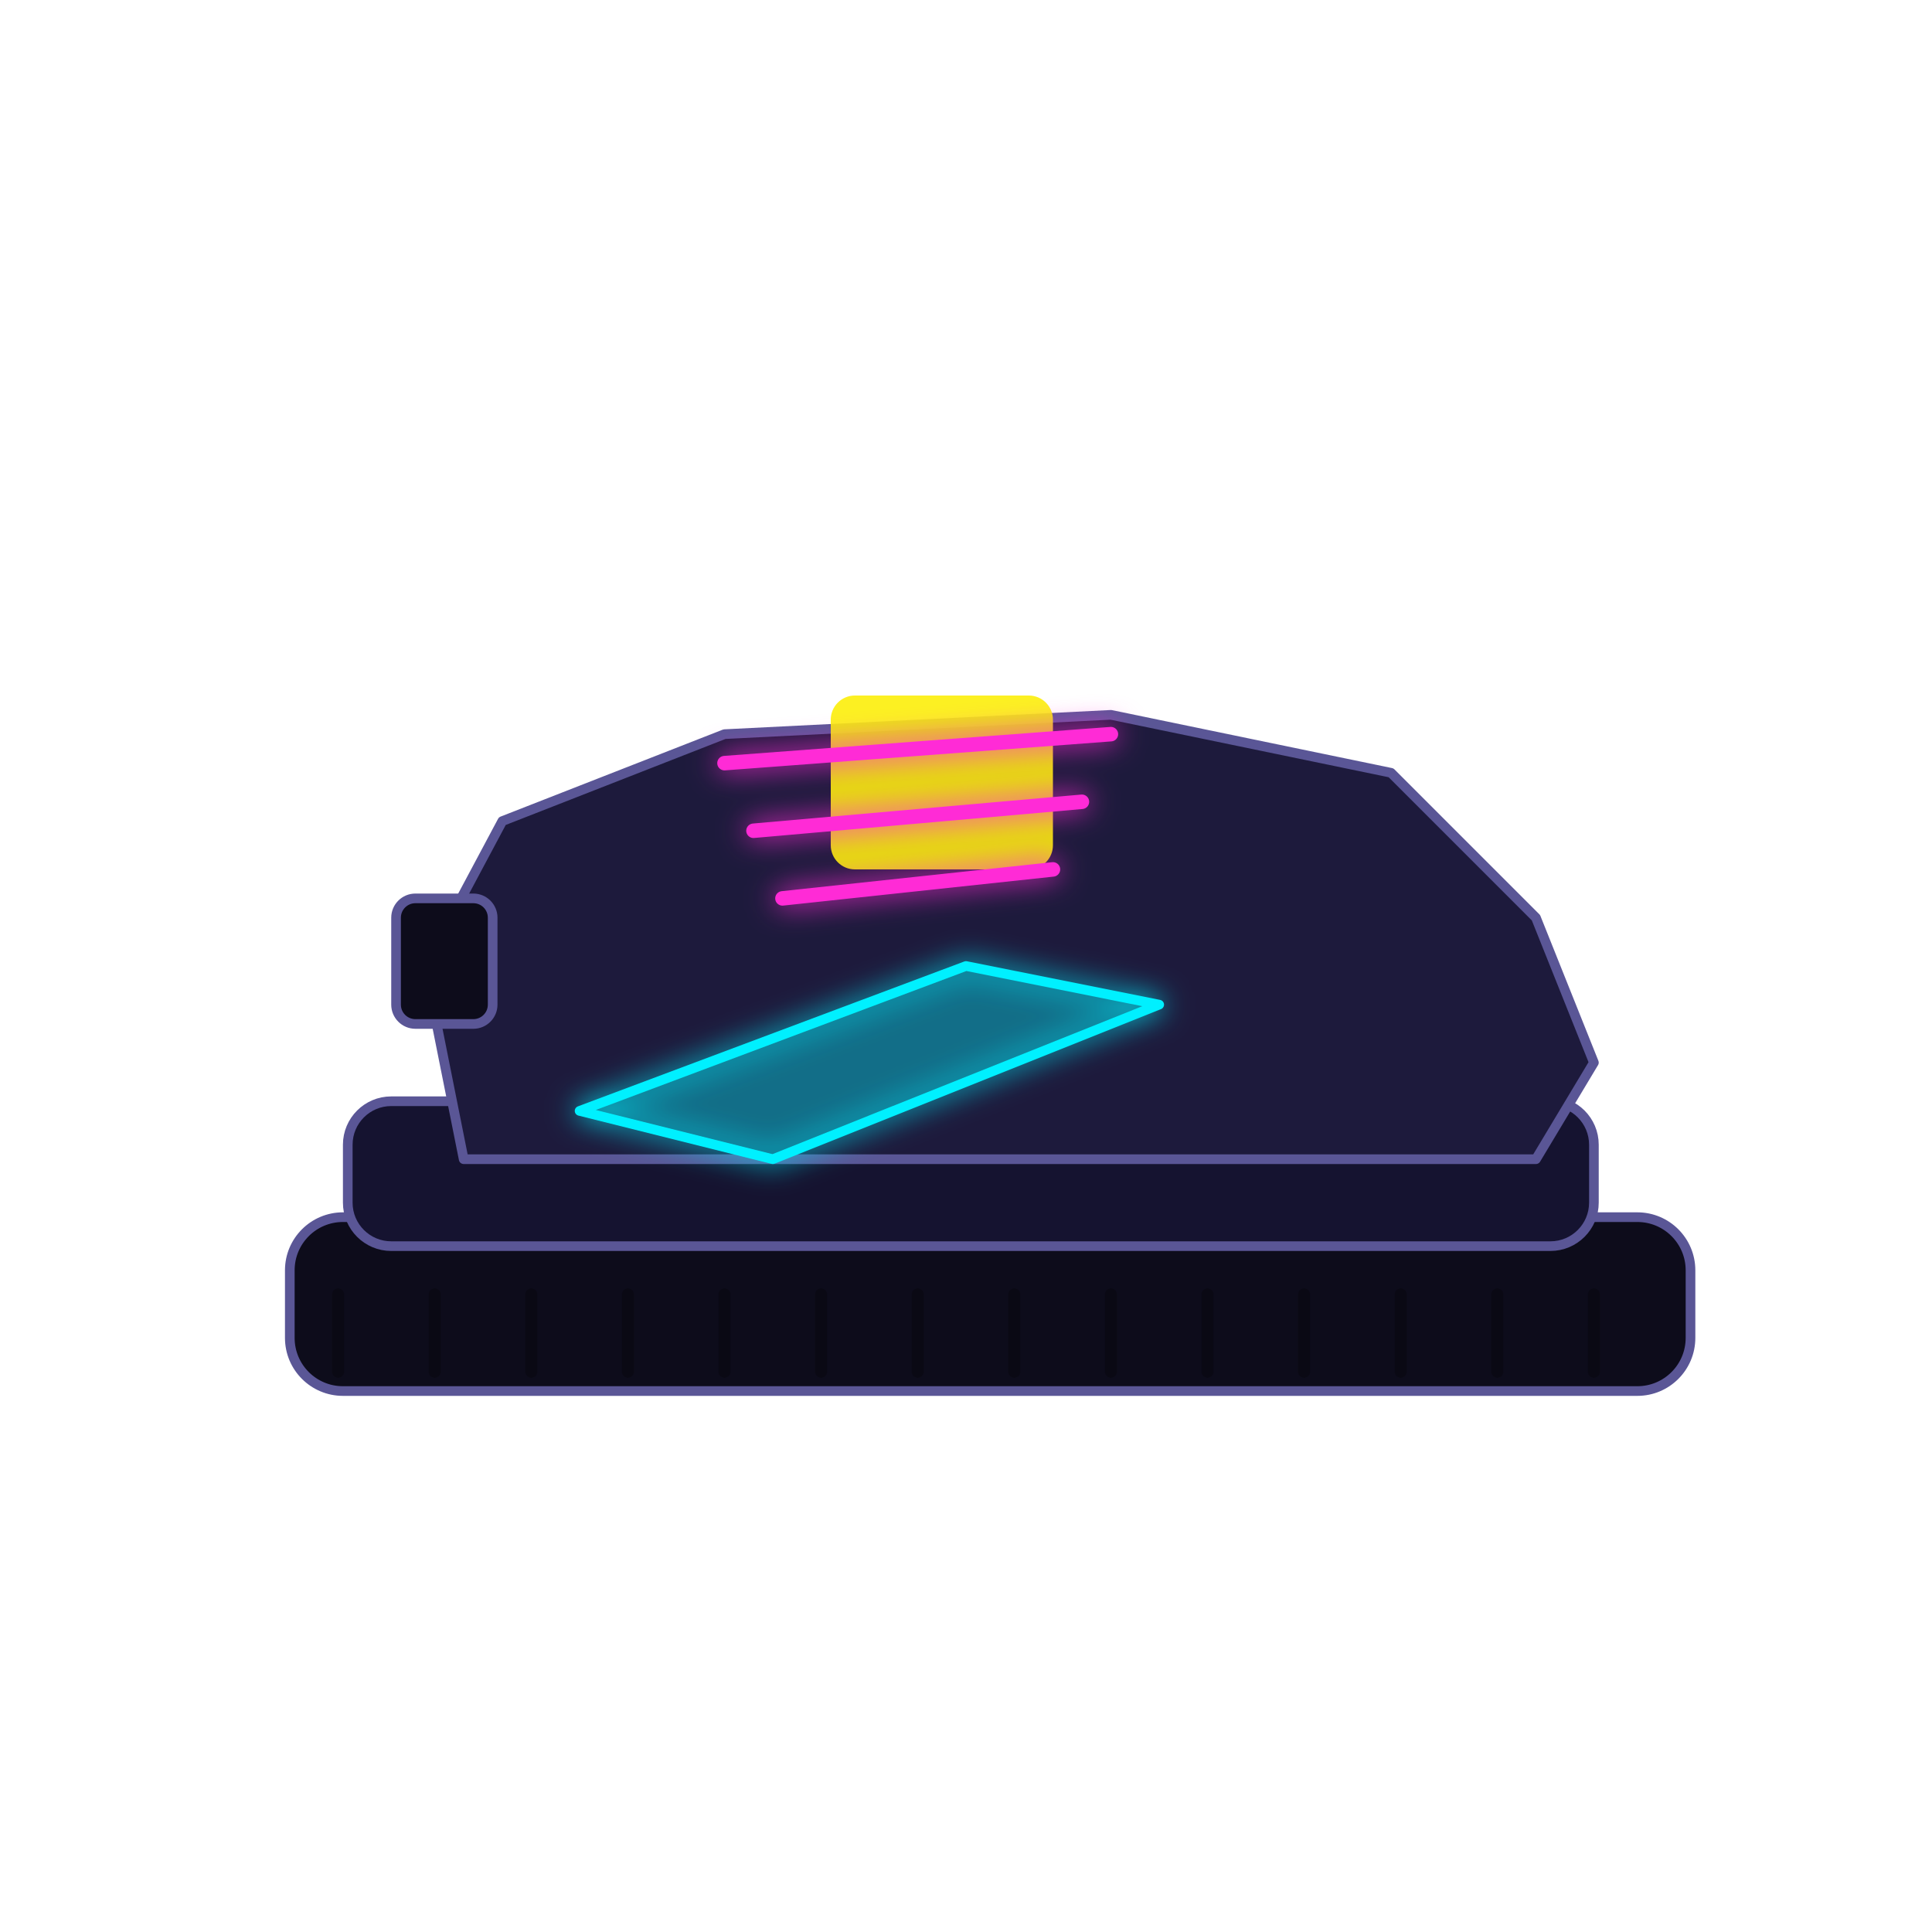
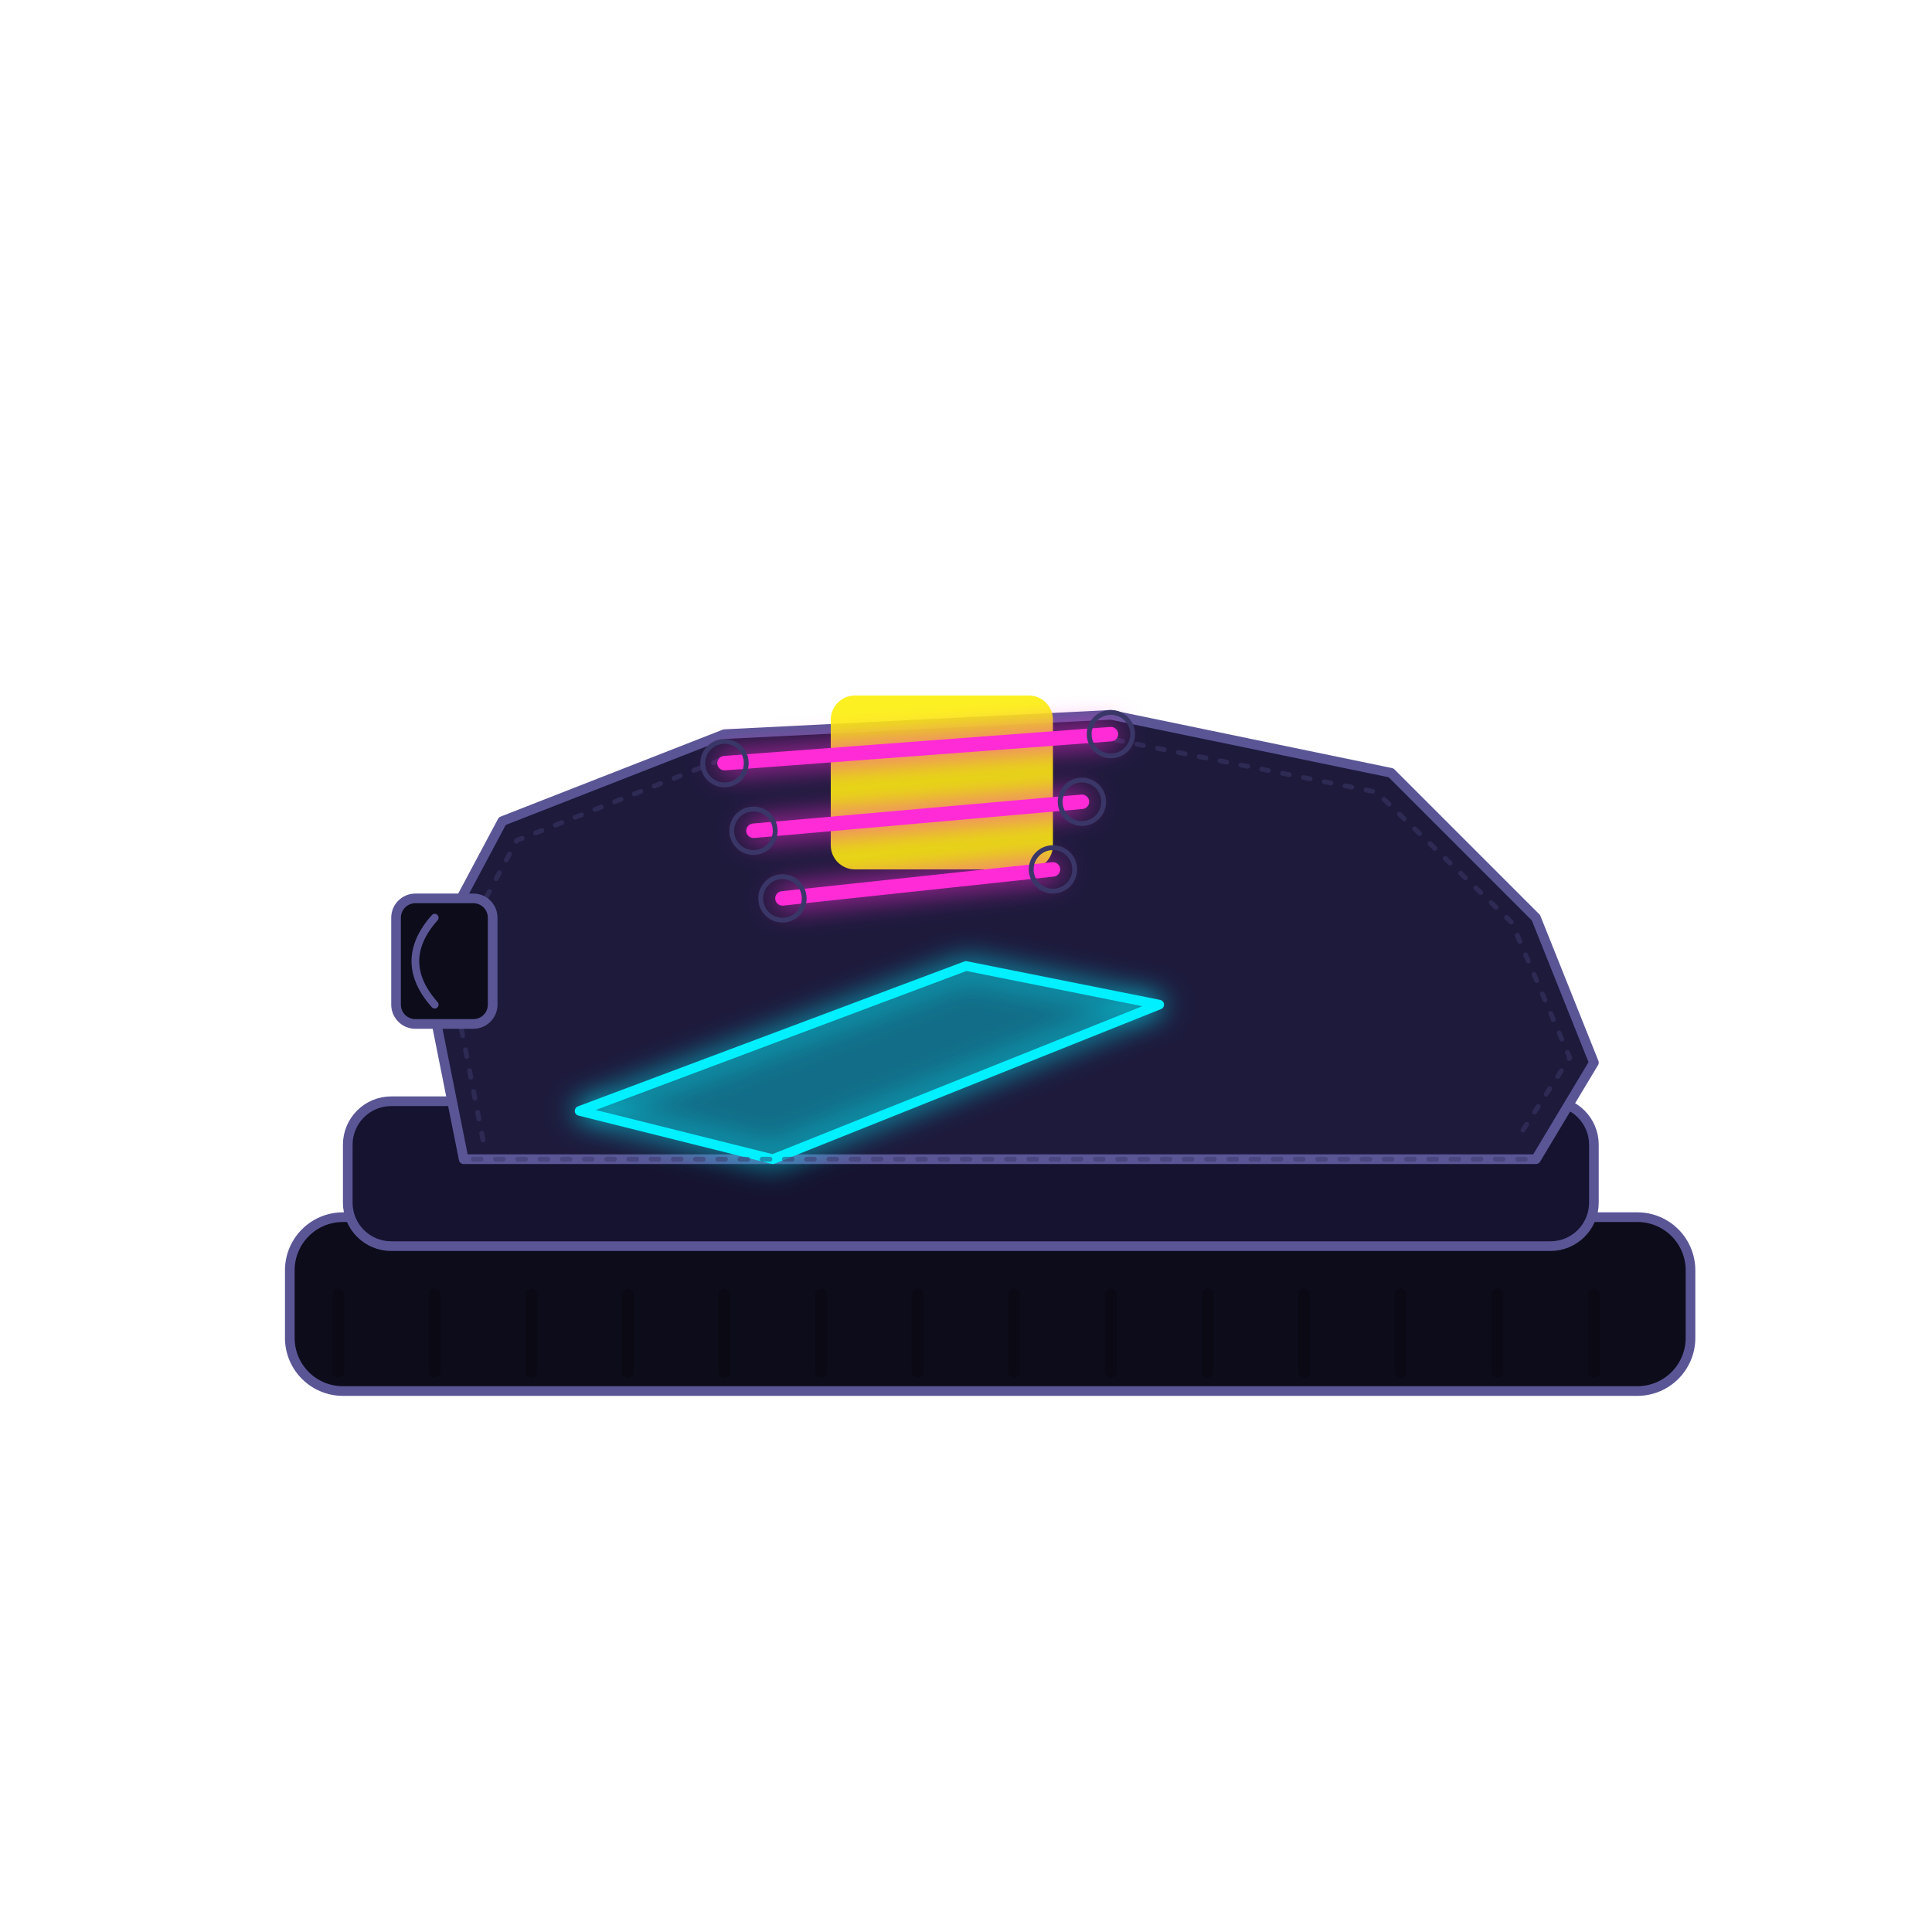
<svg xmlns="http://www.w3.org/2000/svg" viewBox="0 0 400 400" width="400" height="400">
  <defs>
    <filter id="n" x="-50%" y="-50%" width="200%" height="200%" color-interpolation-filters="sRGB">
      <feGaussianBlur stdDeviation="3" result="b" />
      <feMerge>
        <feMergeNode in="b" />
        <feMergeNode in="SourceGraphic" />
      </feMerge>
    </filter>
  </defs>
  <g stroke-linejoin="round" stroke-linecap="round" fill="none">
    <rect x="60" y="252" width="290" height="36" rx="11" fill="#0d0c1b" stroke="#5a5696" stroke-width="2" />
    <rect x="72" y="228" width="258" height="30" rx="9" fill="#151330" stroke="#5a5696" stroke-width="2" />
    <path d="M96 240L88 200L104 170L150 152L230 148L288 160L318 190L330 220L318 240Z" fill="#1d1a3c" stroke="#5a5696" stroke-width="2" />
+     <path d="M100 236L93 200L107 174L150 157L230 153L285 164L313 191L325 219L314 236" stroke="#3a3768" stroke-width="1" stroke-dasharray="1.4 3" stroke-opacity=".55" />
    <path d="M120 230L200 200L240 208L160 240Z" fill="#00f0ff" fill-opacity=".22" stroke="#00f0ff" stroke-width="2" filter="url(#n)" />
    <rect x="82" y="186" width="20" height="26" rx="4" fill="#0d0c1b" stroke="#5a5696" stroke-width="2" />
+     <path d="M90 190Q82 199 90 208" stroke="#5a5696" stroke-width="1.6" />
    <rect x="172" y="144" width="46" height="36" rx="5" fill="#fcee0a" fill-opacity=".9" stroke="none" />
    <path d="M150 158L230 152M156 172L224 166M162 186L218 180" stroke="#ff2bd6" stroke-width="3" filter="url(#n)" />
+     <circle cx="150" cy="158" r="4.5" fill="none" stroke="#3a3768" stroke-width="1" />
+     <circle cx="230" cy="152" r="4.5" fill="none" stroke="#3a3768" stroke-width="1" />
+     <circle cx="156" cy="172" r="4.5" fill="none" stroke="#3a3768" stroke-width="1" />
+     <circle cx="224" cy="166" r="4.5" fill="none" stroke="#3a3768" stroke-width="1" />
+     <circle cx="162" cy="186" r="4.5" fill="none" stroke="#3a3768" stroke-width="1" />
+     <circle cx="218" cy="180" r="4.5" fill="none" stroke="#3a3768" stroke-width="1" />
+     <path d="M98 240H316" stroke="#3a3768" stroke-width="1" stroke-dasharray="1.6 3" stroke-opacity=".5" />
    <path d="M74 254H328" stroke="#00f0ff" stroke-width="3" filter="url(#n)" />
    <path d="M70 268V284M90 268V284M110 268V284M130 268V284M150 268V284M170 268V284M190 268V284M210 268V284M230 268V284M250 268V284M270 268V284M290 268V284M310 268V284M330 268V284" stroke="#0a0914" stroke-width="2.5" />
  </g>
</svg>
